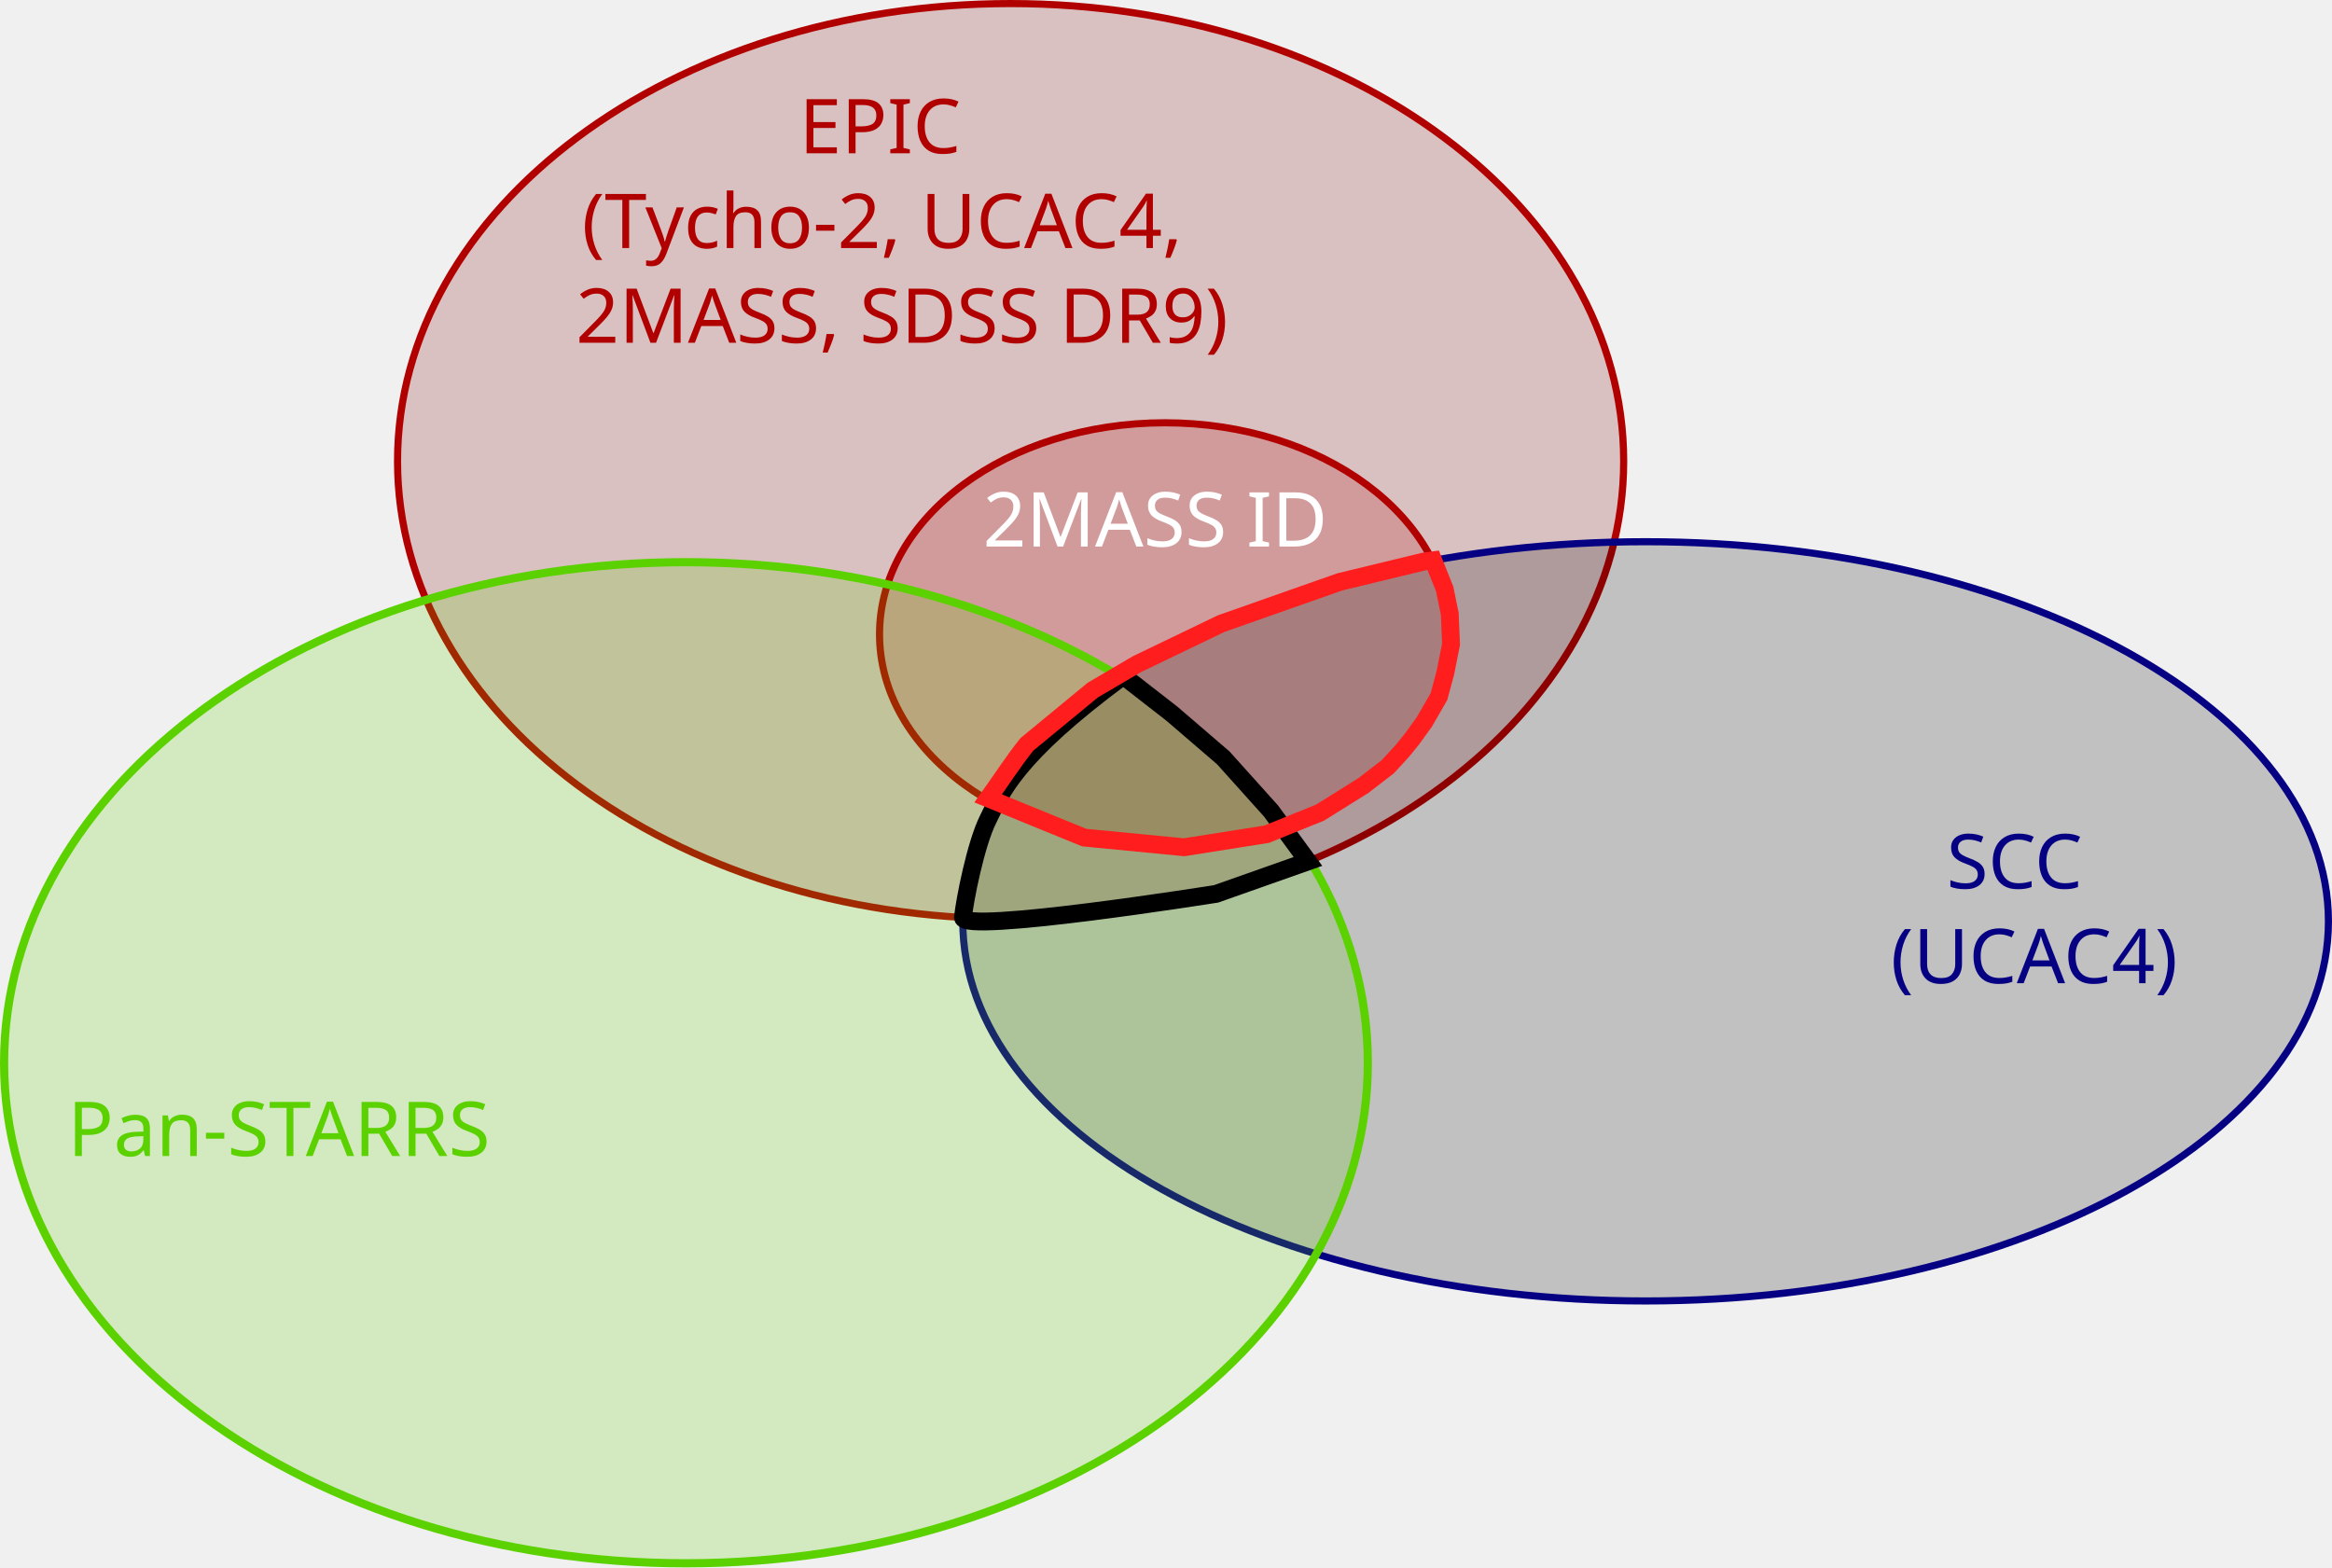
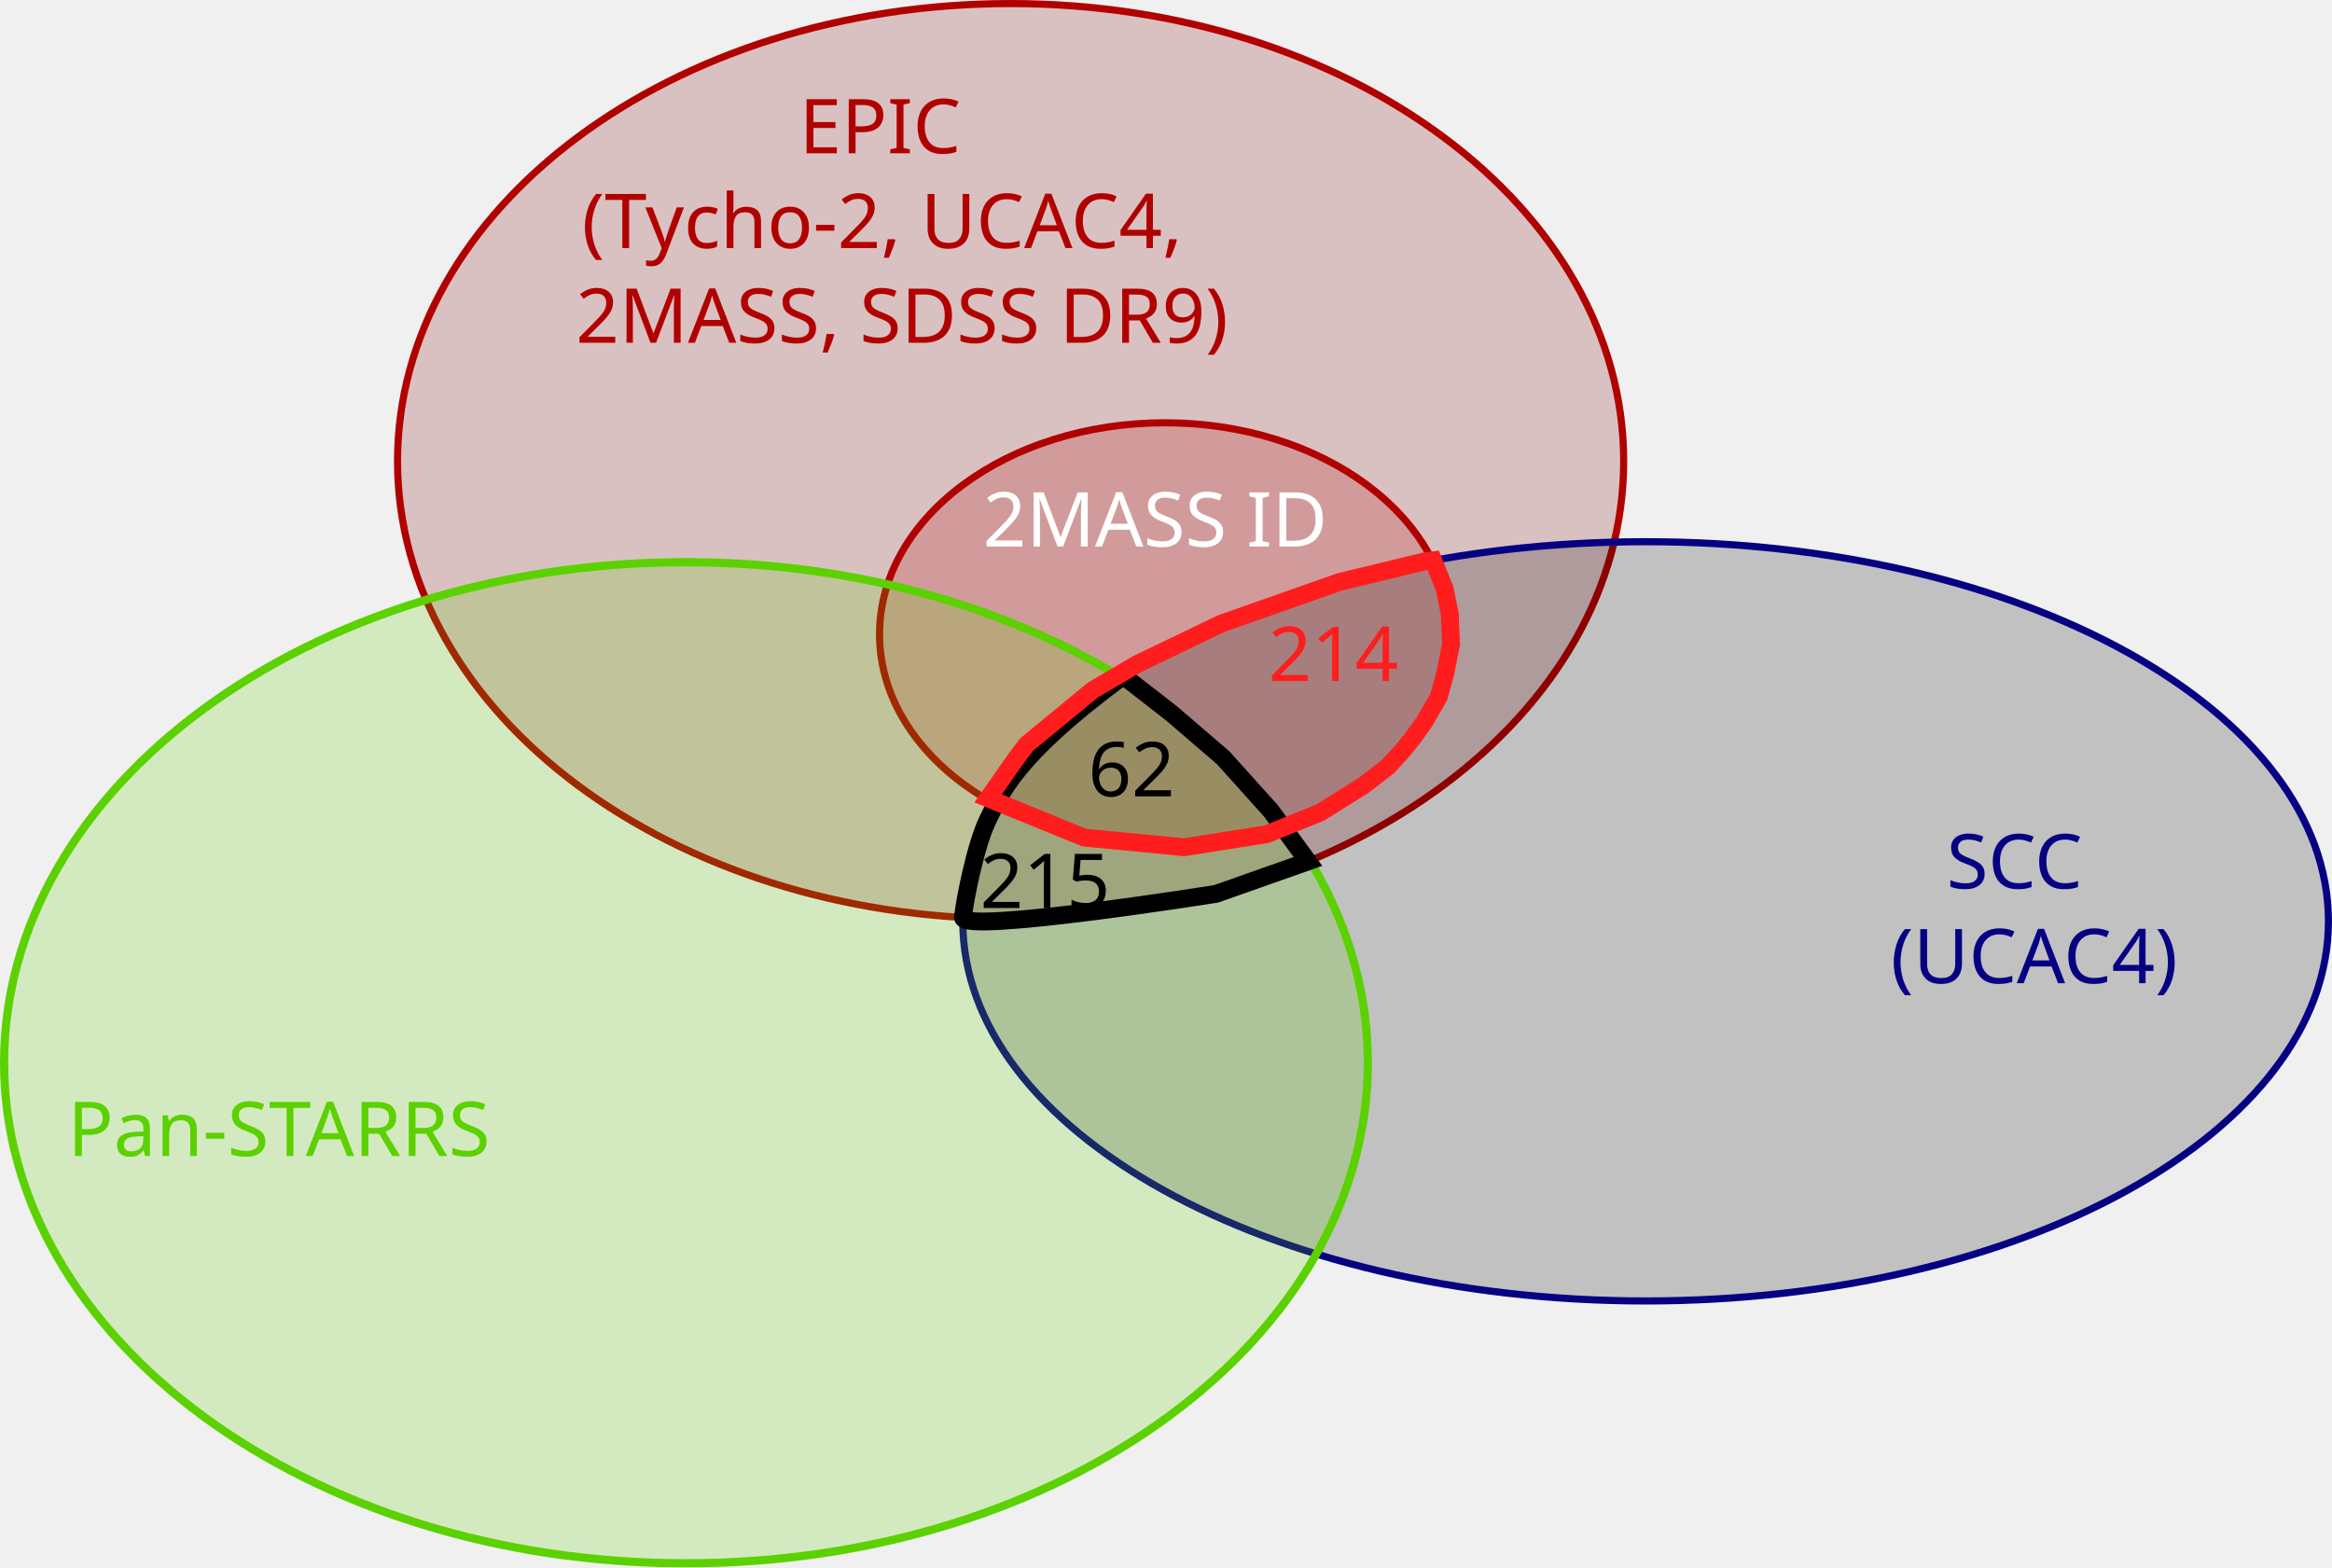
<svg xmlns="http://www.w3.org/2000/svg" width="369.019mm" height="248.031mm" viewBox="0 0 1307.546 878.85" id="svg2" version="1.1">
  <defs id="defs4">
    <marker style="overflow:visible" id="marker5960" refX="0" refY="0" orient="auto">
      <path transform="matrix(-1.1,0,0,-1.1,-1.1,0)" d="M 8.719,4.034 -2.207,0.016 8.719,-4.002 c -1.745,2.372 -1.735,5.617 -6e-7,8.035 z" style="fill:#0000ff;fill-opacity:1;fill-rule:evenodd;stroke:#000000;stroke-width:0.625;stroke-linejoin:round;stroke-opacity:1" id="path5962" />
    </marker>
    <marker style="overflow:visible" id="marker5950" refX="0" refY="0" orient="auto">
      <path transform="matrix(-1.1,0,0,-1.1,-1.1,0)" d="M 8.719,4.034 -2.207,0.016 8.719,-4.002 c -1.745,2.372 -1.735,5.617 -6e-7,8.035 z" style="fill:#aa0000;fill-opacity:1;fill-rule:evenodd;stroke:#000000;stroke-width:0.625;stroke-linejoin:round;stroke-opacity:1" id="path5952" />
    </marker>
    <marker style="overflow:visible" id="marker5814" refX="0" refY="0" orient="auto">
      <path transform="matrix(-1.1,0,0,-1.1,-1.1,0)" d="M 8.719,4.034 -2.207,0.016 8.719,-4.002 c -1.745,2.372 -1.735,5.617 -6e-7,8.035 z" style="fill:#aa0000;fill-opacity:1;fill-rule:evenodd;stroke:#000000;stroke-width:0.625;stroke-linejoin:round;stroke-opacity:1" id="path5816" />
    </marker>
    <marker style="overflow:visible" id="marker5684" refX="0" refY="0" orient="auto">
      <path transform="matrix(-1.1,0,0,-1.1,-1.1,0)" d="M 8.719,4.034 -2.207,0.016 8.719,-4.002 c -1.745,2.372 -1.735,5.617 -6e-7,8.035 z" style="fill:#d45500;fill-opacity:1;fill-rule:evenodd;stroke:#000000;stroke-width:0.625;stroke-linejoin:round;stroke-opacity:1" id="path5686" />
    </marker>
    <marker style="overflow:visible" id="marker5560" refX="0" refY="0" orient="auto">
      <path transform="matrix(-1.1,0,0,-1.1,-1.1,0)" d="M 8.719,4.034 -2.207,0.016 8.719,-4.002 c -1.745,2.372 -1.735,5.617 -6e-7,8.035 z" style="fill:#d45500;fill-opacity:1;fill-rule:evenodd;stroke:#000000;stroke-width:0.625;stroke-linejoin:round;stroke-opacity:1" id="path5562" />
    </marker>
    <marker style="overflow:visible" id="marker5442" refX="0" refY="0" orient="auto">
      <path transform="matrix(-1.1,0,0,-1.1,-1.1,0)" d="M 8.719,4.034 -2.207,0.016 8.719,-4.002 c -1.745,2.372 -1.735,5.617 -6e-7,8.035 z" style="fill:#aa0000;fill-opacity:1;fill-rule:evenodd;stroke:#000000;stroke-width:0.625;stroke-linejoin:round;stroke-opacity:1" id="path5444" />
    </marker>
    <marker style="overflow:visible" id="marker5330" refX="0" refY="0" orient="auto">
      <path transform="matrix(-1.1,0,0,-1.1,-1.1,0)" d="M 8.719,4.034 -2.207,0.016 8.719,-4.002 c -1.745,2.372 -1.735,5.617 -6e-7,8.035 z" style="fill:#0000ff;fill-opacity:1;fill-rule:evenodd;stroke:#000000;stroke-width:0.625;stroke-linejoin:round;stroke-opacity:1" id="path5332" />
    </marker>
    <marker style="overflow:visible" id="marker5224" refX="0" refY="0" orient="auto">
      <path transform="matrix(-1.1,0,0,-1.1,-1.1,0)" d="M 8.719,4.034 -2.207,0.016 8.719,-4.002 c -1.745,2.372 -1.735,5.617 -6e-7,8.035 z" style="fill:#aa0000;fill-opacity:1;fill-rule:evenodd;stroke:#000000;stroke-width:0.625;stroke-linejoin:round;stroke-opacity:1" id="path5226" />
    </marker>
    <marker style="overflow:visible" id="marker14538" refX="0" refY="0" orient="auto">
      <path transform="scale(-0.6,-0.6)" d="M 8.719,4.034 -2.207,0.016 8.719,-4.002 c -1.745,2.372 -1.735,5.617 -6e-7,8.035 z" style="fill:#aa0000;fill-opacity:1;fill-rule:evenodd;stroke:#000000;stroke-width:0.625;stroke-linejoin:round;stroke-opacity:1" id="path14540" />
    </marker>
    <marker orient="auto" refY="0" refX="0" id="Arrow1Mend" style="overflow:visible">
      <path id="path4169" d="M 0,0 5,-5 -12.5,0 5,5 0,0 Z" style="fill:#000000;fill-opacity:1;fill-rule:evenodd;stroke:#000000;stroke-width:1pt;stroke-opacity:1" transform="matrix(-0.4,0,0,-0.4,-4,0)" />
    </marker>
    <marker orient="auto" refY="0" refX="0" id="Arrow2Mend-3" style="overflow:visible">
      <path id="path4187-6" style="fill:#d45500;fill-opacity:1;fill-rule:evenodd;stroke:#000000;stroke-width:0.625;stroke-linejoin:round;stroke-opacity:1" d="M 8.719,4.034 -2.207,0.016 8.719,-4.002 c -1.745,2.372 -1.735,5.617 -6e-7,8.035 z" transform="scale(-0.6,-0.6)" />
    </marker>
    <marker orient="auto" refY="0" refX="0" id="Arrow2Mend-5" style="overflow:visible">
      <path id="path4187-3" style="fill:#d45500;fill-opacity:1;fill-rule:evenodd;stroke:#000000;stroke-width:0.625;stroke-linejoin:round;stroke-opacity:1" d="M 8.719,4.034 -2.207,0.016 8.719,-4.002 c -1.745,2.372 -1.735,5.617 -6e-7,8.035 z" transform="scale(-0.6,-0.6)" />
    </marker>
    <marker orient="auto" refY="0" refX="0" id="Arrow2Mend-6" style="overflow:visible">
      <path id="path4187-2" style="fill:#000000;fill-opacity:1;fill-rule:evenodd;stroke:#000000;stroke-width:0.625;stroke-linejoin:round;stroke-opacity:1" d="M 8.719,4.034 -2.207,0.016 8.719,-4.002 c -1.745,2.372 -1.735,5.617 -6e-7,8.035 z" transform="scale(-0.6,-0.6)" />
    </marker>
    <marker orient="auto" refY="0" refX="0" id="Arrow2Mend-6-1" style="overflow:visible">
      <path id="path4187-2-2" style="fill:#000000;fill-opacity:1;fill-rule:evenodd;stroke:#000000;stroke-width:0.625;stroke-linejoin:round;stroke-opacity:1" d="M 8.719,4.034 -2.207,0.016 8.719,-4.002 c -1.745,2.372 -1.735,5.617 -6e-7,8.035 z" transform="scale(-0.6,-0.6)" />
    </marker>
    <marker orient="auto" refY="0" refX="0" id="Arrow2Mend-6-0" style="overflow:visible">
      <path id="path4187-2-9" style="fill:#0000ff;fill-opacity:1;fill-rule:evenodd;stroke:#000000;stroke-width:0.625;stroke-linejoin:round;stroke-opacity:1" d="M 8.719,4.034 -2.207,0.016 8.719,-4.002 c -1.745,2.372 -1.735,5.617 -6e-7,8.035 z" transform="scale(-0.6,-0.6)" />
    </marker>
    <marker orient="auto" refY="0" refX="0" id="Arrow2Mend-6-6" style="overflow:visible">
      <path id="path4187-2-0" style="fill:#aa0000;fill-opacity:1;fill-rule:evenodd;stroke:#000000;stroke-width:0.625;stroke-linejoin:round;stroke-opacity:1" d="M 8.719,4.034 -2.207,0.016 8.719,-4.002 c -1.745,2.372 -1.735,5.617 -6e-7,8.035 z" transform="scale(-0.6,-0.6)" />
    </marker>
    <marker orient="auto" refY="0" refX="0" id="Arrow2Mend-6-8" style="overflow:visible">
      <path id="path4187-2-97" style="fill:#000000;fill-opacity:1;fill-rule:evenodd;stroke:#000000;stroke-width:0.625;stroke-linejoin:round;stroke-opacity:1" d="M 8.719,4.034 -2.207,0.016 8.719,-4.002 c -1.745,2.372 -1.735,5.617 -6e-7,8.035 z" transform="scale(-0.6,-0.6)" />
    </marker>
    <marker orient="auto" refY="0" refX="0" id="Arrow2Mend-6-3" style="overflow:visible">
      <path id="path4187-2-6" style="fill:#aa0000;fill-opacity:1;fill-rule:evenodd;stroke:#000000;stroke-width:0.625;stroke-linejoin:round;stroke-opacity:1" d="M 8.719,4.034 -2.207,0.016 8.719,-4.002 c -1.745,2.372 -1.735,5.617 -6e-7,8.035 z" transform="scale(-0.6,-0.6)" />
    </marker>
    <marker orient="auto" refY="0" refX="0" id="Arrow2Mend-6-0-1" style="overflow:visible">
      <path id="path4187-2-9-9" style="fill:#0000ff;fill-opacity:1;fill-rule:evenodd;stroke:#000000;stroke-width:0.625;stroke-linejoin:round;stroke-opacity:1" d="M 8.719,4.034 -2.207,0.016 8.719,-4.002 c -1.745,2.372 -1.735,5.617 -6e-7,8.035 z" transform="scale(-0.6,-0.6)" />
    </marker>
    <marker orient="auto" refY="0" refX="0" id="Arrow2Mend-6-8-7" style="overflow:visible">
      <path id="path4187-2-97-8" style="fill:#000000;fill-opacity:1;fill-rule:evenodd;stroke:#000000;stroke-width:0.625;stroke-linejoin:round;stroke-opacity:1" d="M 8.719,4.034 -2.207,0.016 8.719,-4.002 c -1.745,2.372 -1.735,5.617 -6e-7,8.035 z" transform="scale(-0.6,-0.6)" />
    </marker>
    <marker orient="auto" refY="0" refX="0" id="Arrow2Mend-6-3-3" style="overflow:visible">
      <path id="path4187-2-6-6" style="fill:#0000ff;fill-opacity:1;fill-rule:evenodd;stroke:#000000;stroke-width:0.625;stroke-linejoin:round;stroke-opacity:1" d="M 8.719,4.034 -2.207,0.016 8.719,-4.002 c -1.745,2.372 -1.735,5.617 -6e-7,8.035 z" transform="scale(-0.6,-0.6)" />
    </marker>
    <marker style="overflow:visible" id="marker5950-3" refX="0" refY="0" orient="auto">
      <path transform="matrix(-1.1,0,0,-1.1,-1.1,0)" d="M 8.719,4.034 -2.207,0.016 8.719,-4.002 c -1.745,2.372 -1.735,5.617 -6e-7,8.035 z" style="fill:#aa0000;fill-opacity:1;fill-rule:evenodd;stroke:#000000;stroke-width:0.625;stroke-linejoin:round;stroke-opacity:1" id="path5952-6" />
    </marker>
    <marker style="overflow:visible" id="marker5950-5" refX="0" refY="0" orient="auto">
      <path transform="matrix(-1.1,0,0,-1.1,-1.1,0)" d="M 8.719,4.034 -2.207,0.016 8.719,-4.002 c -1.745,2.372 -1.735,5.617 -6e-7,8.035 z" style="fill:#aa0000;fill-opacity:1;fill-rule:evenodd;stroke:#000000;stroke-width:0.625;stroke-linejoin:round;stroke-opacity:1" id="path5952-3" />
    </marker>
  </defs>
  <g id="layer1" transform="translate(534.3292,-214.1058)">
    <ellipse style="fill:#800000;fill-opacity:0.196;stroke:#b10000;stroke-width:4;stroke-linecap:round;stroke-miterlimit:4;stroke-dasharray:none;stroke-dashoffset:0;stroke-opacity:1" id="path4503" cx="32.317" cy="472.71" rx="343.747" ry="256.604" />
    <text xml:space="preserve" style="font-style:normal;font-weight:normal;font-size:42.5px;line-height:125%;font-family:sans-serif;text-align:center;letter-spacing:0px;word-spacing:0px;text-anchor:middle;fill:#b10000;fill-opacity:1;stroke:none;stroke-width:1px;stroke-linecap:butt;stroke-linejoin:miter;stroke-opacity:1" x="-2.216" y="300.06" id="text4505">
      <tspan id="tspan4507" x="-2.216" y="300.06">EPIC</tspan>
      <tspan x="4.549" y="353.185" id="tspan4334">(Tycho-2, UCAC4, </tspan>
      <tspan x="4.549" y="406.31" id="tspan4336">2MASS, SDSS DR9) </tspan>
    </text>
    <ellipse style="fill:#b10000;fill-opacity:0.196;stroke:#b10000;stroke-width:4;stroke-linecap:round;stroke-miterlimit:4;stroke-dasharray:none;stroke-dashoffset:0;stroke-opacity:1" id="path4509" cx="118.822" cy="569.73" rx="160" ry="118.571" />
    <text xml:space="preserve" style="font-style:normal;font-weight:normal;font-size:42.5px;line-height:125%;font-family:sans-serif;letter-spacing:0px;word-spacing:0px;fill:#ffffff;fill-opacity:1;stroke:none;stroke-width:1px;stroke-linecap:butt;stroke-linejoin:miter;stroke-opacity:1" x="16.802" y="520.55" id="text4511">
      <tspan id="tspan4513" x="16.802" y="520.55">2MASS ID</tspan>
    </text>
    <ellipse style="fill:#000000;fill-opacity:0.196;stroke:#060083;stroke-width:4;stroke-linecap:round;stroke-miterlimit:4;stroke-dasharray:none;stroke-dashoffset:0;stroke-opacity:1" id="path4515" cx="388.36" cy="730.708" rx="382.857" ry="212.857" />
    <text xml:space="preserve" style="font-style:normal;font-weight:normal;font-size:42.5px;line-height:125%;font-family:sans-serif;text-align:center;letter-spacing:0px;word-spacing:0px;text-anchor:middle;fill:#060083;fill-opacity:1;stroke:none;stroke-width:1px;stroke-linecap:butt;stroke-linejoin:miter;stroke-opacity:1" x="633.871" y="712.28" id="text4517">
      <tspan id="tspan4519" x="633.871" y="712.28">SCC</tspan>
      <tspan x="633.871" y="765.405" id="tspan4332">(UCAC4)</tspan>
    </text>
    <ellipse style="fill:#5cd500;fill-opacity:0.196;stroke:#5cd100;stroke-width:4.59;stroke-linecap:round;stroke-miterlimit:4;stroke-dasharray:none;stroke-dashoffset:0;stroke-opacity:1" id="path4515-3" cx="-149.712" cy="809.995" rx="382.322" ry="280.666" />
    <text xml:space="preserve" style="font-style:normal;font-weight:normal;font-size:42.5px;line-height:125%;font-family:sans-serif;letter-spacing:0px;word-spacing:0px;fill:#5cd100;fill-opacity:1;stroke:none;stroke-width:1px;stroke-linecap:butt;stroke-linejoin:miter;stroke-opacity:1" x="-496.38" y="862.308" id="text4536">
      <tspan id="tspan4538" x="-496.38" y="862.308">Pan-STARRS</tspan>
    </text>
    <path style="fill:none;fill-rule:evenodd;stroke:#000000;stroke-width:1px;stroke-linecap:butt;stroke-linejoin:miter;stroke-opacity:1" d="M 96.51,592.577 Z" id="path4540" />
    <path style="fill:none;fill-rule:evenodd;stroke:#000000;stroke-width:10;stroke-linecap:butt;stroke-linejoin:miter;stroke-miterlimit:4;stroke-dasharray:none;stroke-opacity:1" d="M 95.5,593.082 C 33.881,638.539 26.81,659.247 19.739,673.389 12.668,687.531 6.607,718.846 5.596,728.442 4.586,738.039 147.523,715.31 147.523,715.31 L 199.041,697.128 178.333,668.843 151.564,639.044 122.774,614.295 Z" id="path4542" />
    <path style="fill:none;fill-rule:evenodd;stroke:#ff1d1d;stroke-width:10;stroke-linecap:butt;stroke-linejoin:miter;stroke-miterlimit:4;stroke-dasharray:none;stroke-opacity:1" d="m 78.372,601.056 24.74,-14.531 47.23,-22.735 66.422,-23.377 47.143,-11.429 5.357,-0.714 6.429,16.071 2.857,13.929 0.714,17.143 -3.214,16.071 -3.571,13.214 -8.156,14.142 -6.819,9.47 -5.43,6.692 -8.207,8.965 -13.763,10.607 -24.244,15.152 -29.926,12.122 -46.341,7.324 -56.063,-5.43 -53.791,-21.971 c 7.239,-10.102 14.07,-20.804 21.718,-30.305 z" id="path4546" />
+     <text xml:space="preserve" style="font-style:normal;font-weight:normal;font-size:42.5px;line-height:125%;font-family:sans-serif;letter-spacing:0px;word-spacing:0px;fill:#ff1d1d;fill-opacity:1;stroke:none;stroke-width:1px;stroke-linecap:butt;stroke-linejoin:miter;stroke-opacity:1" x="176.818" y="595.961" id="text4335">
+       <tspan id="tspan4337" x="176.818" y="595.961">214</tspan>
+     </text>
+     <text xml:space="preserve" style="font-style:normal;font-weight:normal;font-size:42.5px;line-height:125%;font-family:sans-serif;letter-spacing:0px;word-spacing:0px;fill:#000000;fill-opacity:1;stroke:none;stroke-width:1px;stroke-linecap:butt;stroke-linejoin:miter;stroke-opacity:1" x="15.194" y="723.24" id="text4339">
+       <tspan id="tspan4341" x="15.194" y="723.24">215</tspan>
+     </text>
+     <text xml:space="preserve" style="font-style:normal;font-weight:normal;font-size:42.5px;line-height:125%;font-family:sans-serif;letter-spacing:0px;word-spacing:0px;fill:#000000;fill-opacity:1;stroke:none;stroke-width:1px;stroke-linecap:butt;stroke-linejoin:miter;stroke-opacity:1" x="75.803" y="660.611" id="text4343">
+       <tspan id="tspan4345" x="75.803" y="660.611">62</tspan>
+     </text>
  </g>
</svg>
